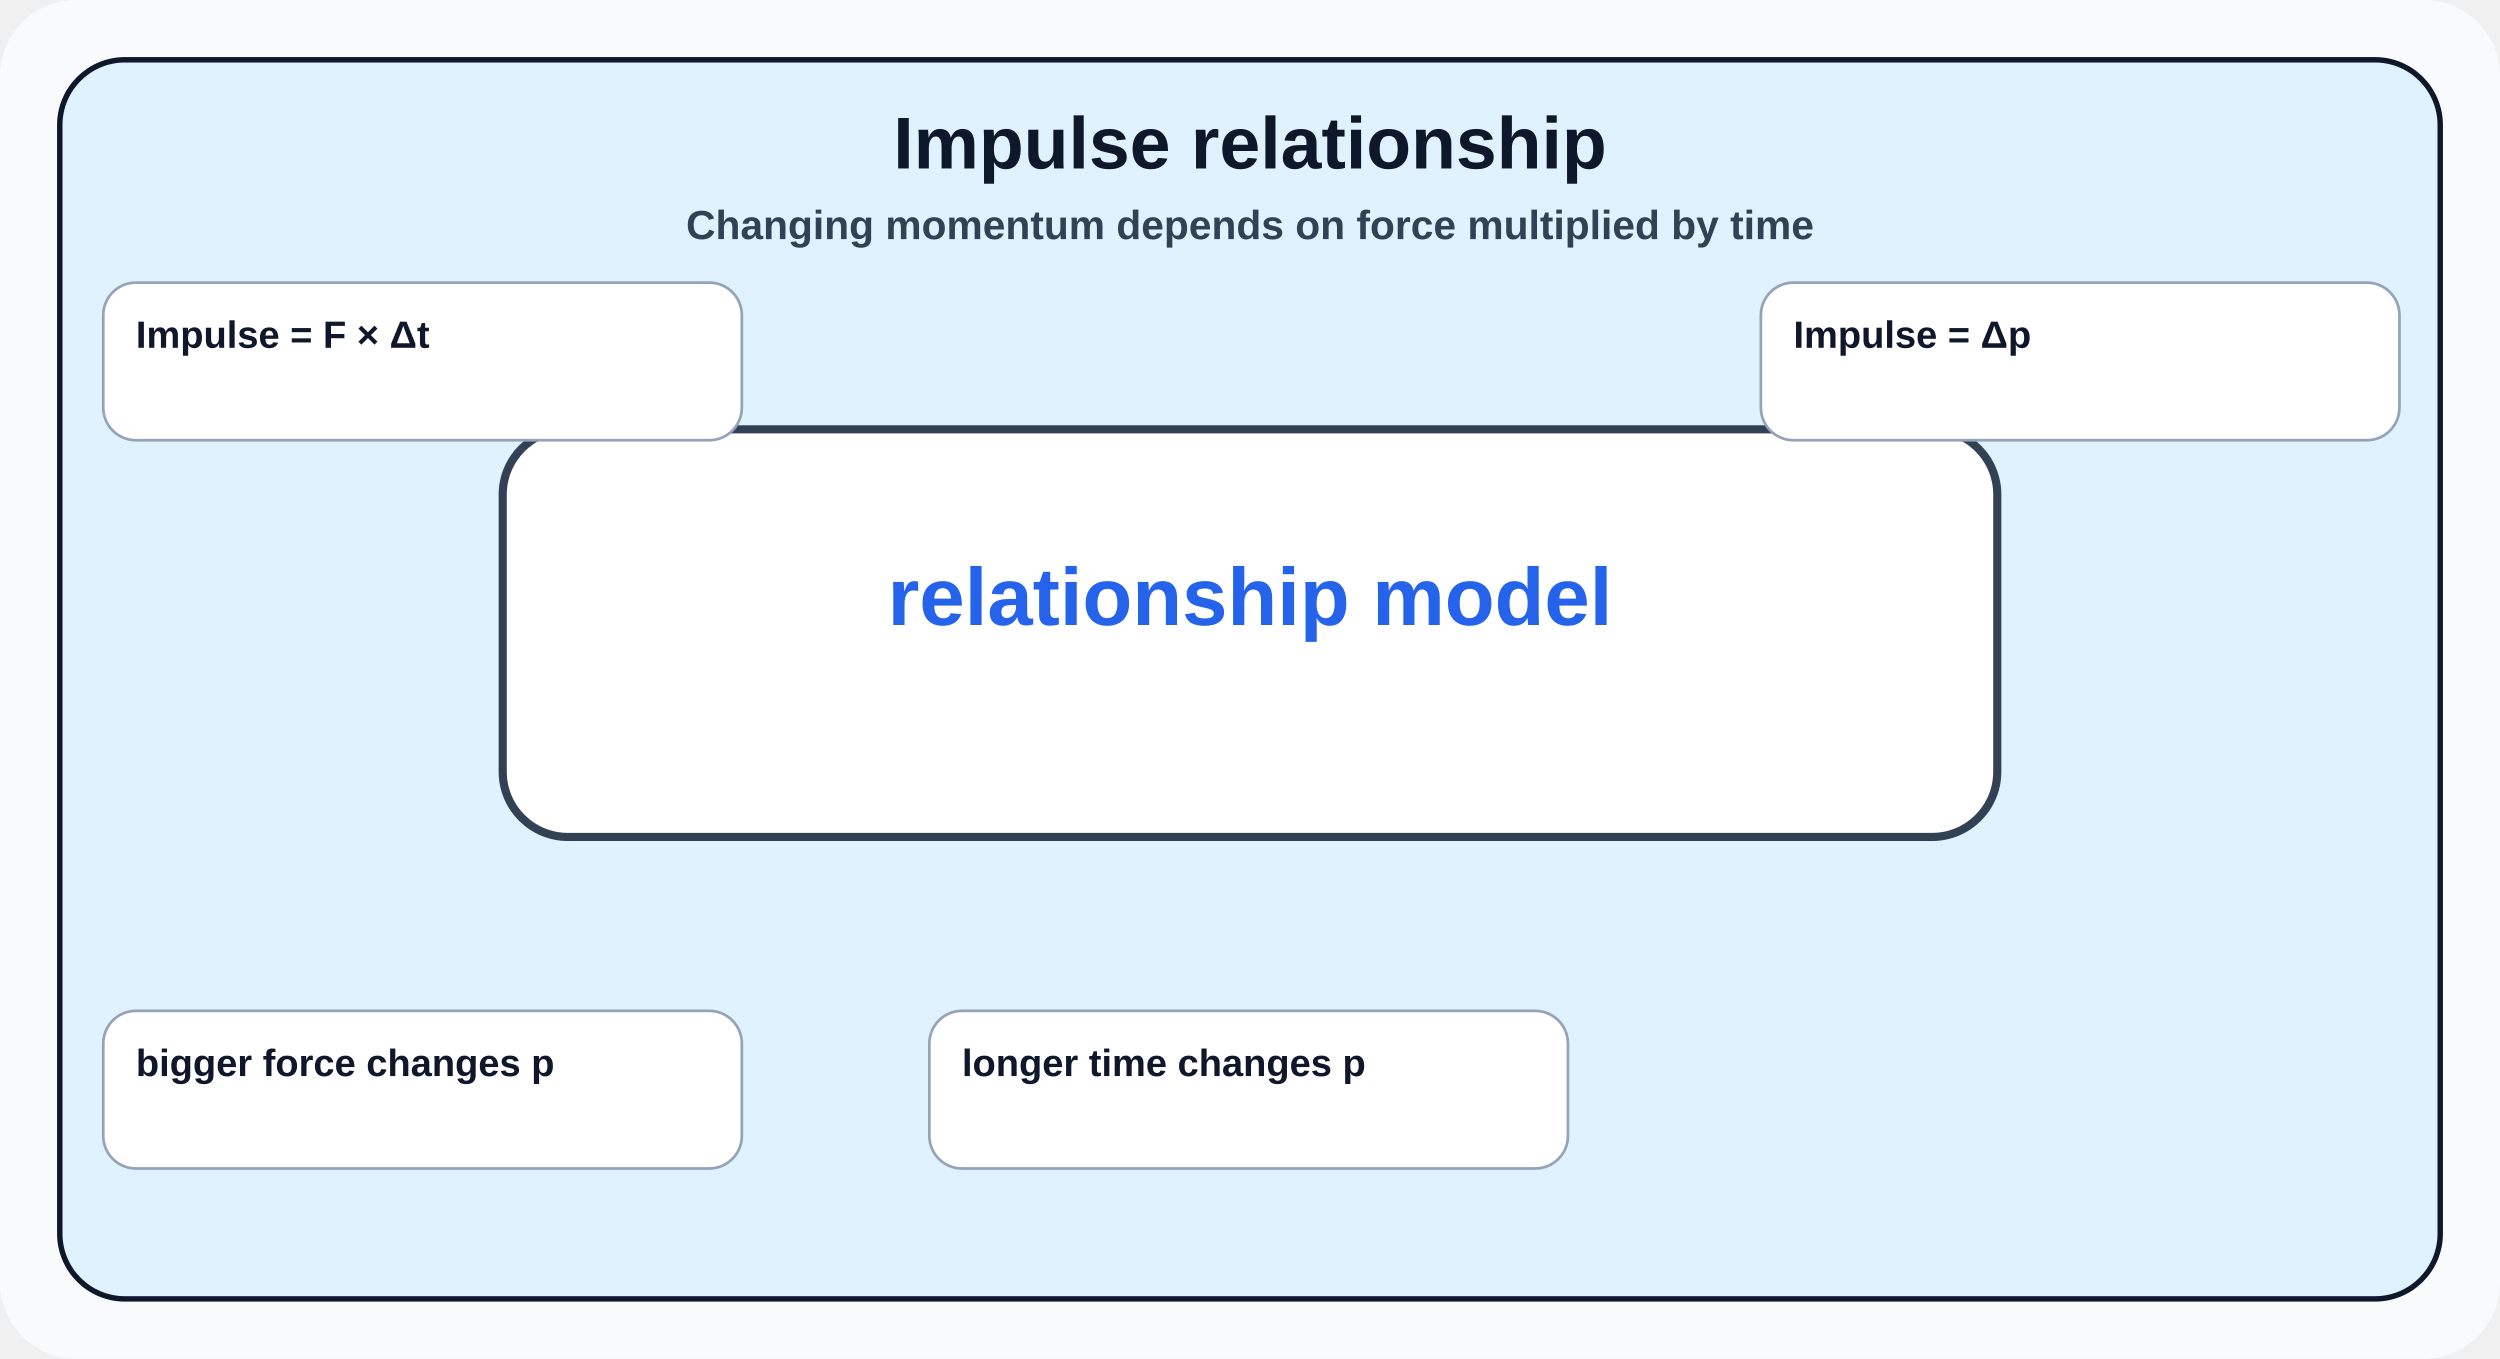
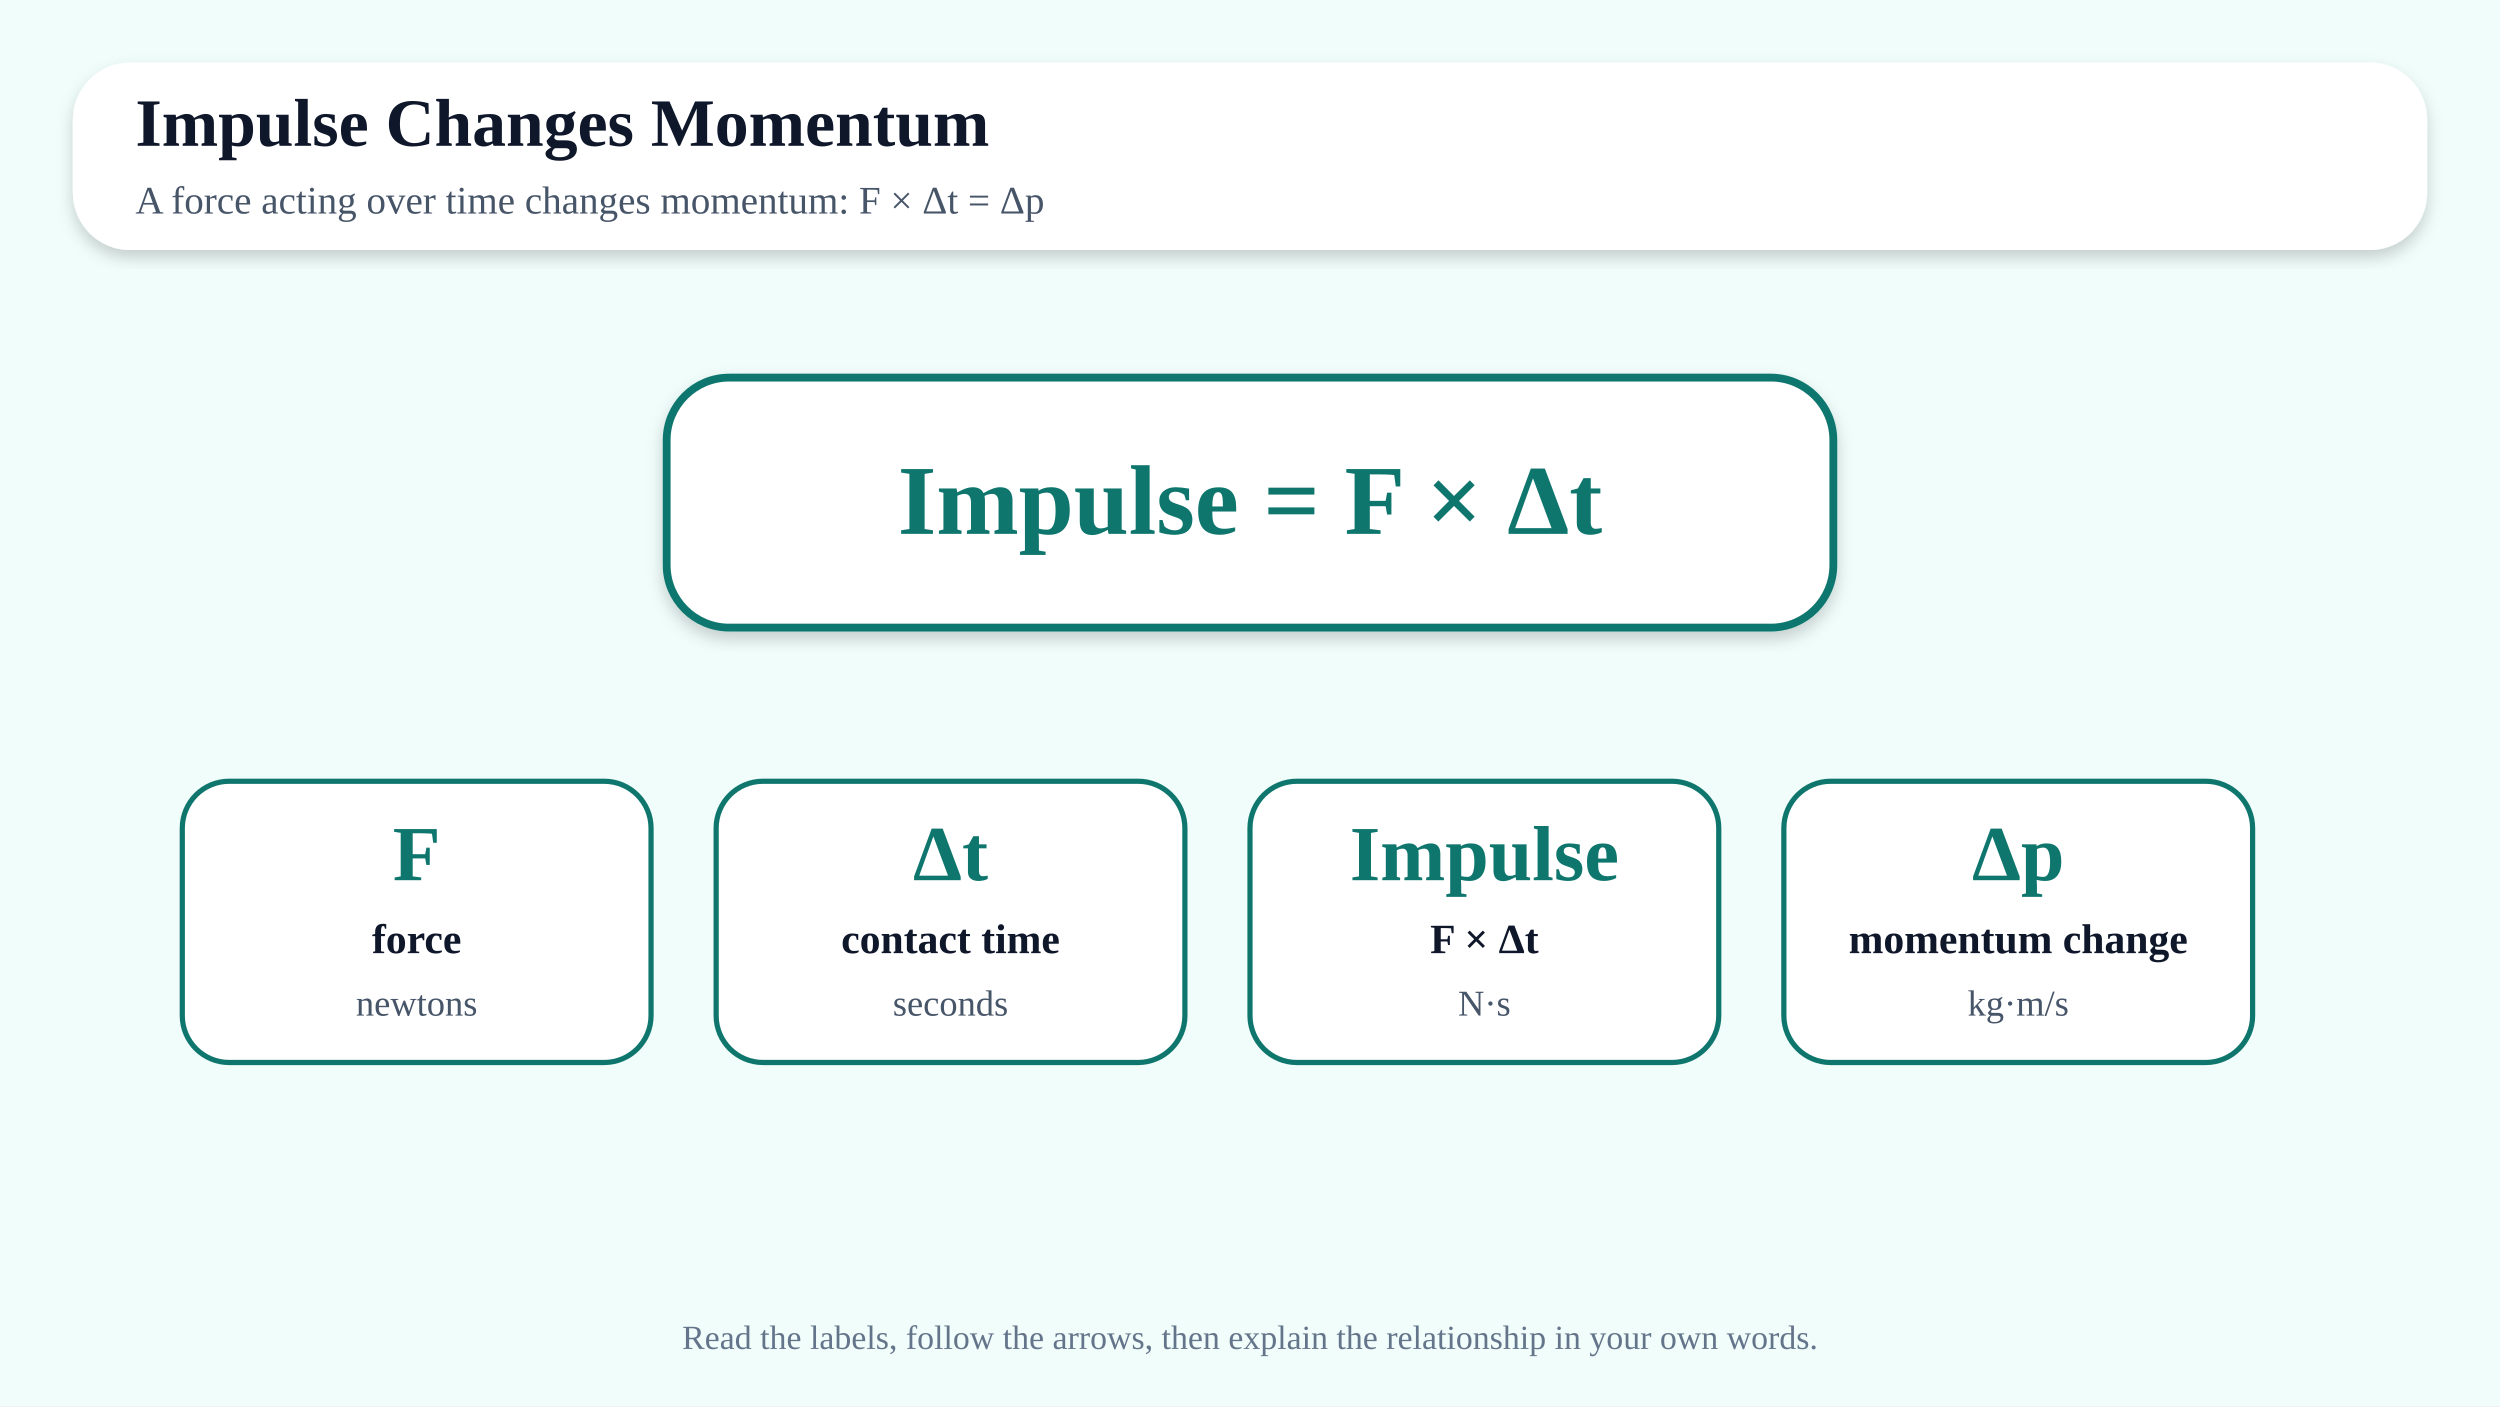
- <svg xmlns="http://www.w3.org/2000/svg" width="100%" height="500" viewBox="0 0 920 500" role="img" aria-labelledby="title desc">
-   <rect width="920" height="500" rx="28" fill="#f8fafc" />
-   <rect x="22" y="22" width="876" height="456" rx="24" fill="#e0f2fe" stroke="#0f172a" stroke-width="2" />
-   <text x="460" y="62" text-anchor="middle" font-family="Arial, sans-serif" font-size="27" font-weight="800" fill="#0f172a">Impulse relationship</text>
-   <text x="460" y="88" text-anchor="middle" font-family="Arial, sans-serif" font-size="15" font-weight="600" fill="#334155">Changing momentum depends on force multiplied by time</text>
-   <rect x="185" y="158" width="550" height="150" rx="24" fill="#ffffff" stroke="#334155" stroke-width="3" />
-   <text x="460" y="230" text-anchor="middle" font-family="Arial, sans-serif" font-size="30" font-weight="800" fill="#2563eb">relationship model</text>
-   <rect x="38" y="104" width="235" height="58" rx="12" fill="#ffffff" stroke="#94a3b8" />
-   <text x="50" y="128" text-anchor="start" font-family="Arial, sans-serif" font-size="14" font-weight="600" fill="#0f172a">Impulse = F × Δt</text>
-   <rect x="648" y="104" width="235" height="58" rx="12" fill="#ffffff" stroke="#94a3b8" />
-   <text x="660" y="128" text-anchor="start" font-family="Arial, sans-serif" font-size="14" font-weight="600" fill="#0f172a">Impulse = Δp</text>
-   <rect x="38" y="372" width="235" height="58" rx="12" fill="#ffffff" stroke="#94a3b8" />
-   <text x="50" y="396" text-anchor="start" font-family="Arial, sans-serif" font-size="14" font-weight="600" fill="#0f172a">bigger force changes p</text>
-   <rect x="342" y="372" width="235" height="58" rx="12" fill="#ffffff" stroke="#94a3b8" />
-   <text x="354" y="396" text-anchor="start" font-family="Arial, sans-serif" font-size="14" font-weight="600" fill="#0f172a">longer time changes p</text>
+ <svg xmlns="http://www.w3.org/2000/svg" width="100%" height="540" viewBox="0 0 960 540" role="img" aria-label="Impulse Changes Momentum">
+   <defs>
+     <marker id="arrow" markerWidth="12" markerHeight="12" refX="10" refY="6" orient="auto">
+       <path d="M2,2 L10,6 L2,10 Z" fill="#0f766e" />
+     </marker>
+     <filter id="shadow" x="-10%" y="-10%" width="120%" height="120%">
+       <feDropShadow dx="0" dy="3" stdDeviation="3" flood-opacity="0.18" />
+     </filter>
+   </defs>
+   <rect width="960" height="540" fill="#f0fdfa" />
+   <rect x="28" y="24" width="904" height="72" rx="22" fill="white" filter="url(#shadow)" />
+   <text x="52" y="56" font-size="26" font-weight="800" fill="#0f172a">Impulse Changes Momentum</text>
+   <text x="52" y="82" font-size="15" font-weight="500" fill="#475569">A force acting over time changes momentum: F × Δt = Δp</text>
+   <rect x="256" y="145" width="448" height="96" rx="24" fill="white" stroke="#0f766e" stroke-width="3" filter="url(#shadow)" />
+   <text x="480" y="205" font-size="38" font-weight="800" fill="#0f766e" text-anchor="middle">Impulse = F × Δt</text>
+   <rect x="70" y="300" width="180" height="108" rx="18" fill="white" stroke="#0f766e" stroke-width="2" />
+   <text x="160" y="338" text-anchor="middle" font-size="30" font-weight="800" fill="#0f766e">F</text>
+   <text x="160" y="366" text-anchor="middle" font-size="16" font-weight="700" fill="#0f172a">force</text>
+   <text x="160" y="390" text-anchor="middle" font-size="14" fill="#475569">newtons</text>
+   <rect x="275" y="300" width="180" height="108" rx="18" fill="white" stroke="#0f766e" stroke-width="2" />
+   <text x="365" y="338" text-anchor="middle" font-size="30" font-weight="800" fill="#0f766e">Δt</text>
+   <text x="365" y="366" text-anchor="middle" font-size="16" font-weight="700" fill="#0f172a">contact time</text>
+   <text x="365" y="390" text-anchor="middle" font-size="14" fill="#475569">seconds</text>
+   <rect x="480" y="300" width="180" height="108" rx="18" fill="white" stroke="#0f766e" stroke-width="2" />
+   <text x="570" y="338" text-anchor="middle" font-size="30" font-weight="800" fill="#0f766e">Impulse</text>
+   <text x="570" y="366" text-anchor="middle" font-size="16" font-weight="700" fill="#0f172a">F × Δt</text>
+   <text x="570" y="390" text-anchor="middle" font-size="14" fill="#475569">N·s</text>
+   <rect x="685" y="300" width="180" height="108" rx="18" fill="white" stroke="#0f766e" stroke-width="2" />
+   <text x="775" y="338" text-anchor="middle" font-size="30" font-weight="800" fill="#0f766e">Δp</text>
+   <text x="775" y="366" text-anchor="middle" font-size="16" font-weight="700" fill="#0f172a">momentum change</text>
+   <text x="775" y="390" text-anchor="middle" font-size="14" fill="#475569">kg·m/s</text>
+   <text x="480" y="518" text-anchor="middle" font-size="13" fill="#64748b">Read the labels, follow the arrows, then explain the relationship in your own words.</text>
</svg>
